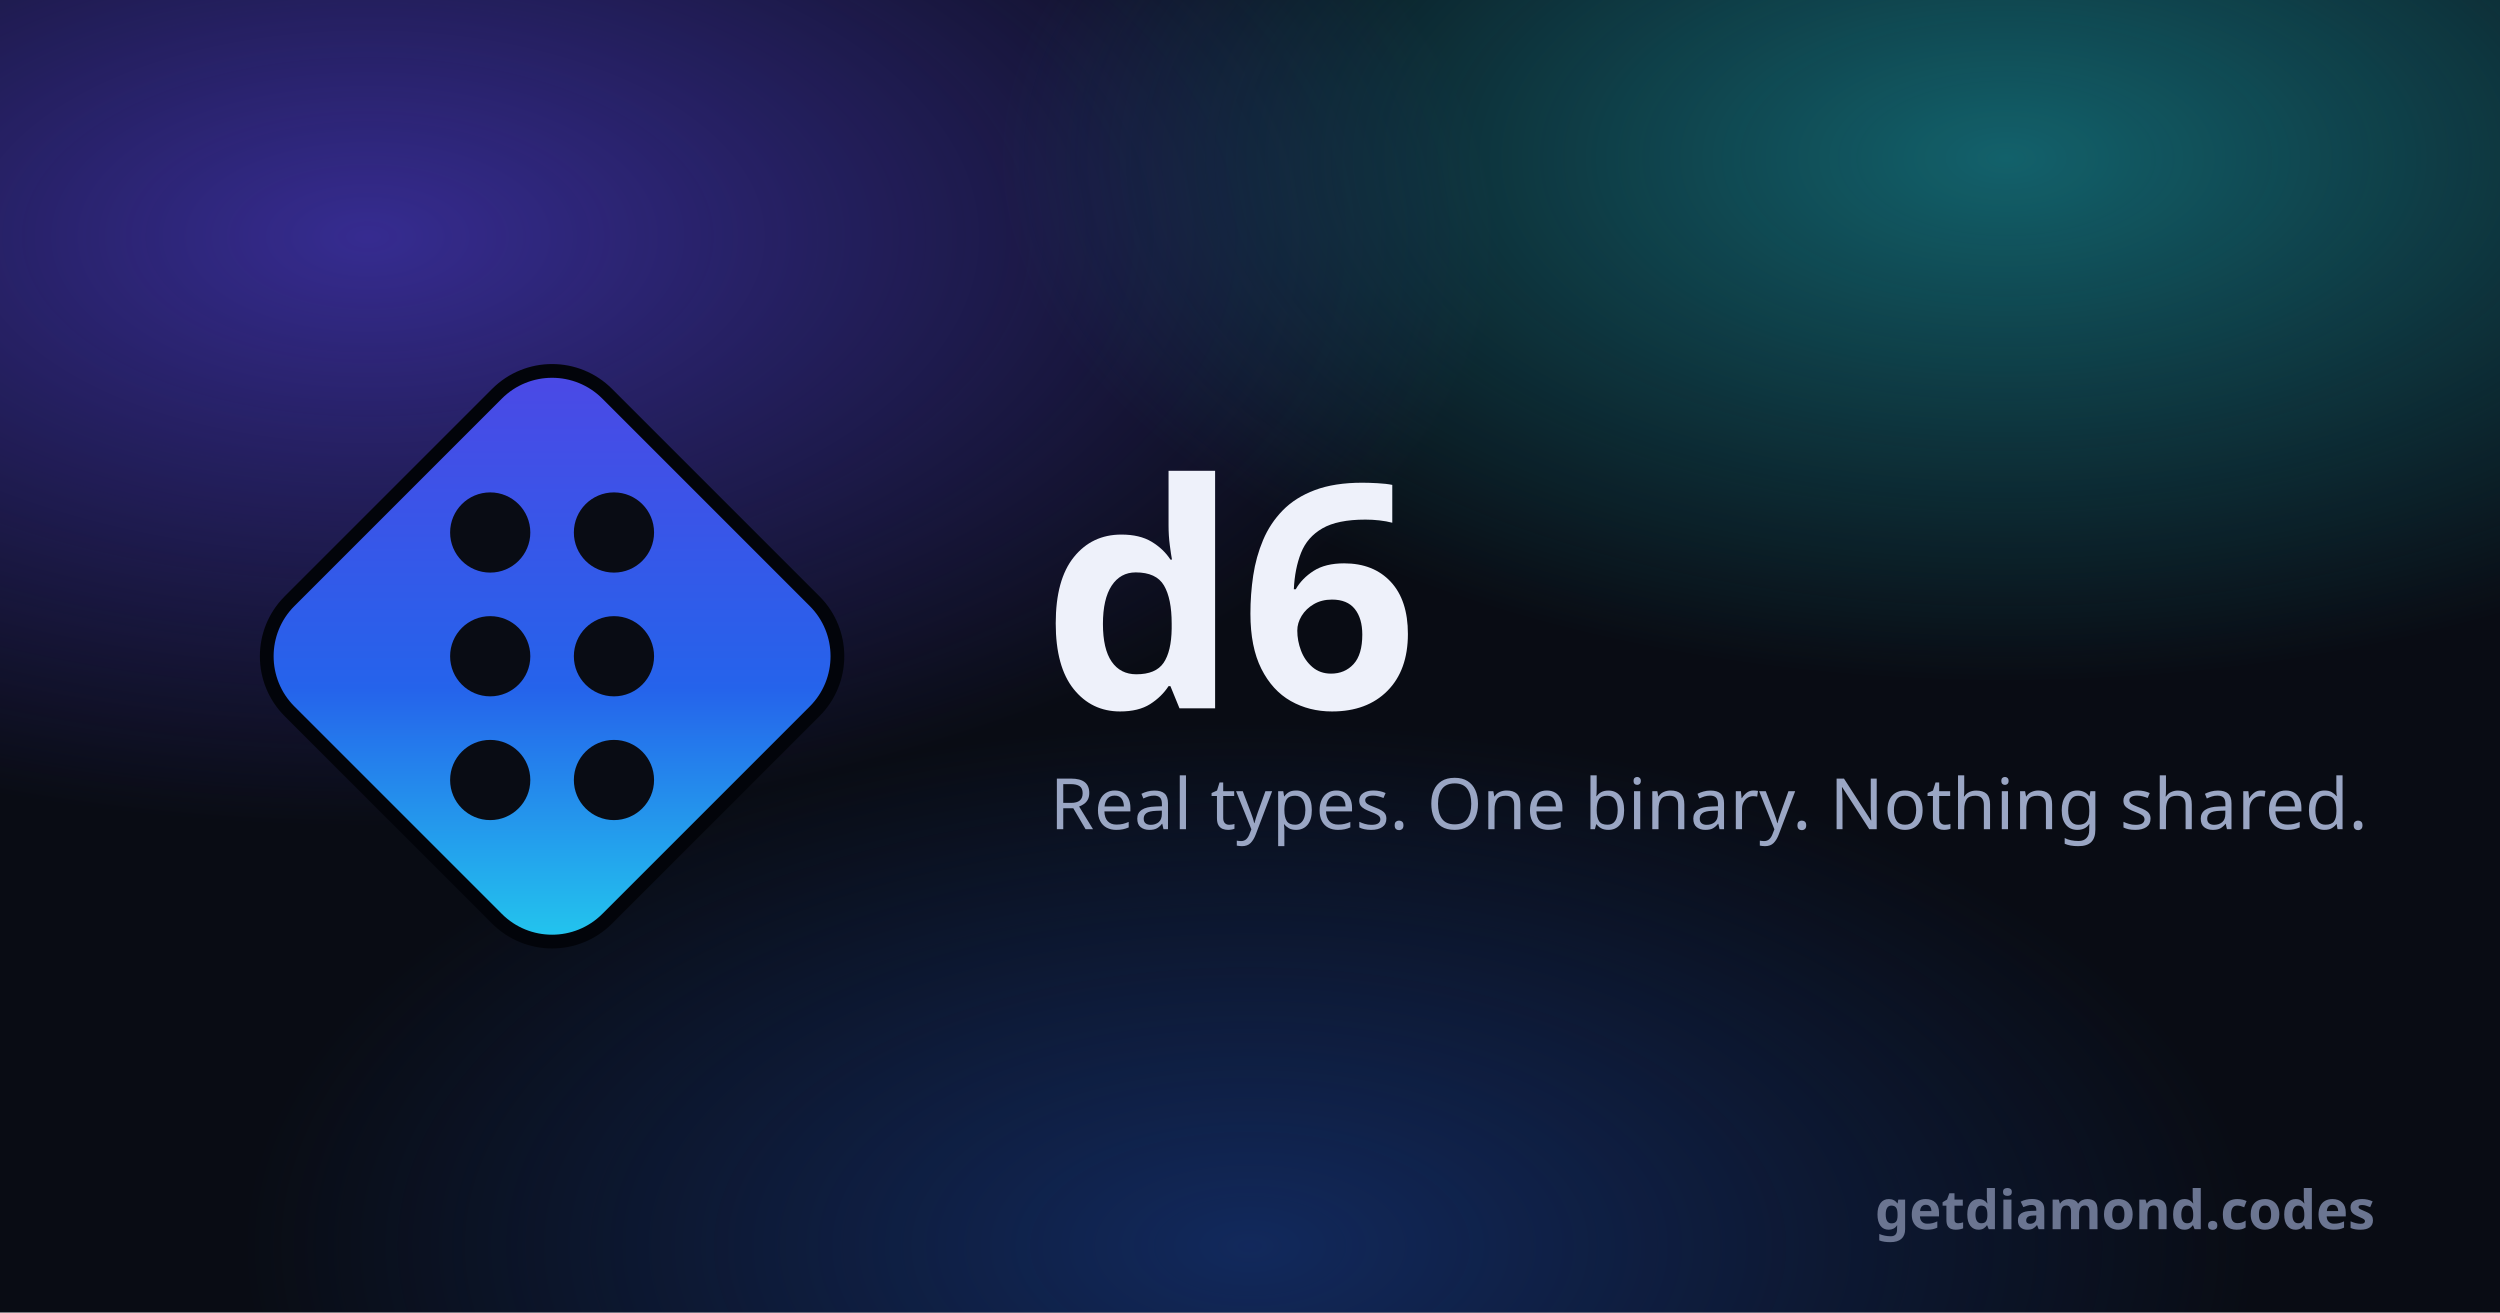
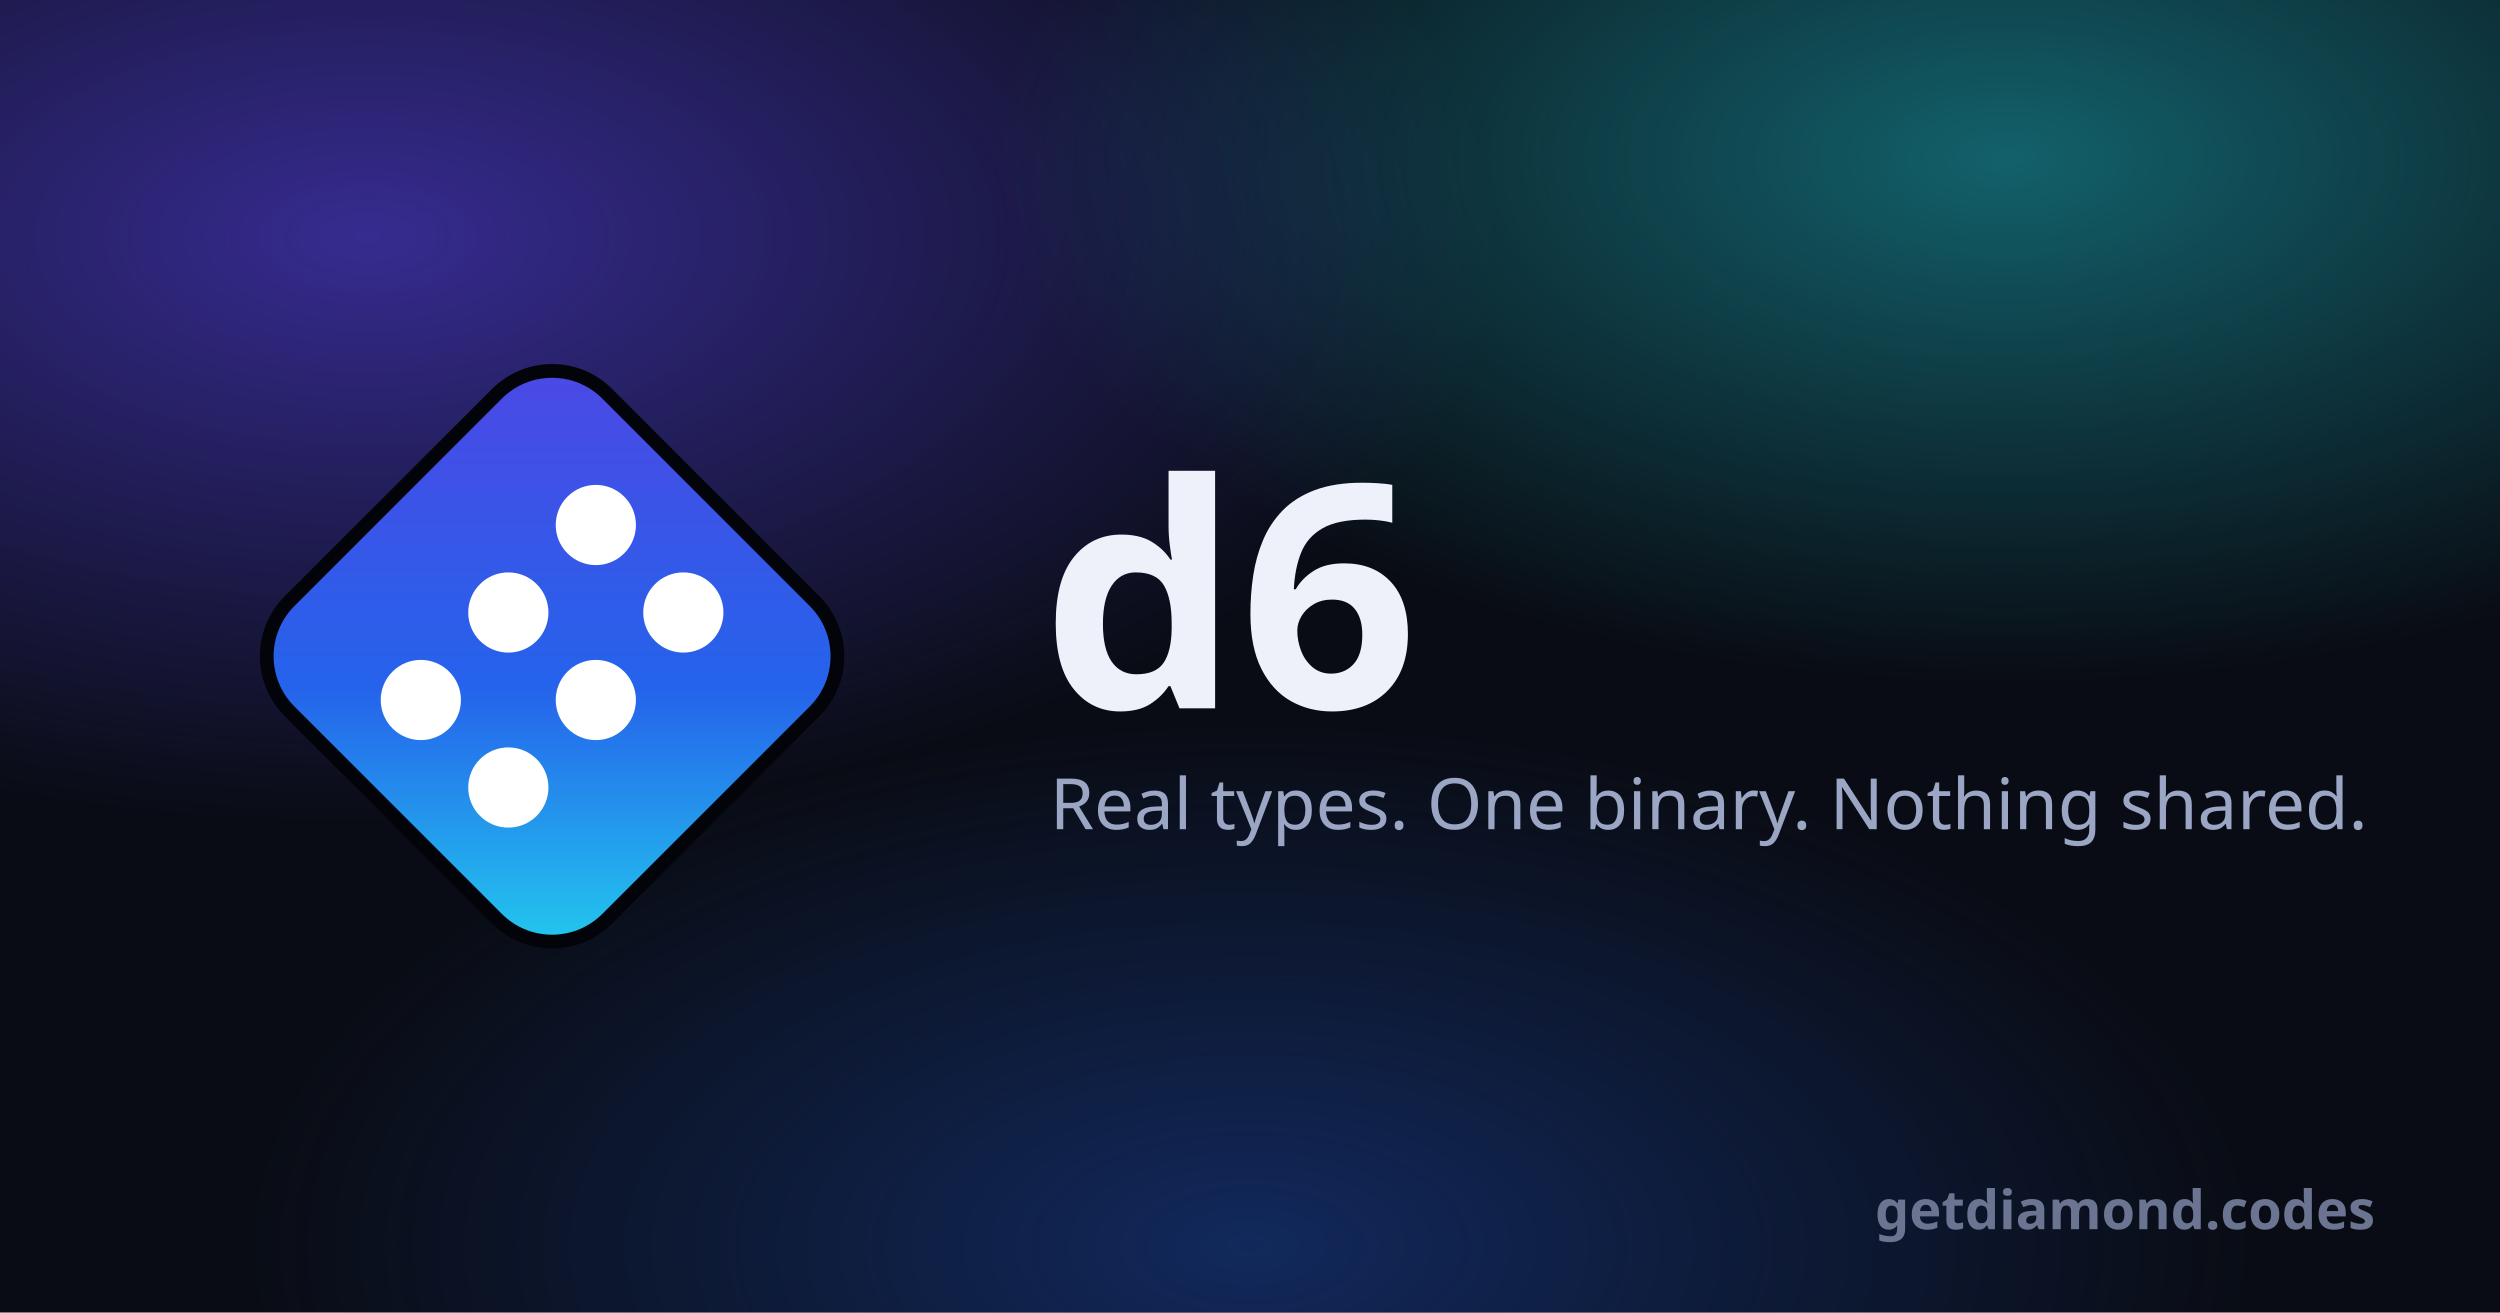
<svg xmlns="http://www.w3.org/2000/svg" width="1200" height="630" viewBox="0 0 1200 630">
  <defs>
    <radialGradient id="g1" cx="15%" cy="18%" r="45%">
      <stop offset="0%" stop-color="#3b2f9e" stop-opacity="0.9" />
      <stop offset="100%" stop-color="#3b2f9e" stop-opacity="0" />
    </radialGradient>
    <radialGradient id="g2" cx="80%" cy="12%" r="40%">
      <stop offset="0%" stop-color="#14707a" stop-opacity="0.85" />
      <stop offset="100%" stop-color="#14707a" stop-opacity="0" />
    </radialGradient>
    <radialGradient id="g3" cx="50%" cy="95%" r="40%">
      <stop offset="0%" stop-color="#14306e" stop-opacity="0.8" />
      <stop offset="100%" stop-color="#14306e" stop-opacity="0" />
    </radialGradient>
    <linearGradient id="die" x1="0%" y1="0%" x2="100%" y2="100%">
      <stop offset="0%" stop-color="#4f46e5" />
      <stop offset="55%" stop-color="#2563eb" />
      <stop offset="100%" stop-color="#22d3ee" />
    </linearGradient>
  </defs>
  <rect width="1200" height="630" fill="#090c14" />
  <rect width="1200" height="630" fill="url(#g1)" />
  <rect width="1200" height="630" fill="url(#g2)" />
  <rect width="1200" height="630" fill="url(#g3)" />
  <g transform="translate(265 315) scale(11) translate(-16 -16)">
    <rect x="6.2" y="6.2" width="19.6" height="19.6" rx="3.4" transform="rotate(45 16 16)" fill="url(#die)" stroke="#02040a" stroke-width="0.6" />
-     <g fill="#090c14">
+     <g fill="#ffffff" transform="rotate(45 16 16)">
      <circle cx="13.3" cy="10.6" r="1.75" />
      <circle cx="18.7" cy="10.6" r="1.75" />
      <circle cx="13.3" cy="16" r="1.75" />
      <circle cx="18.7" cy="16" r="1.75" />
      <circle cx="13.3" cy="21.4" r="1.75" />
      <circle cx="18.7" cy="21.4" r="1.75" />
    </g>
  </g>
  <text x="500" y="340" font-family="Noto Sans" font-weight="700" font-size="150" fill="#eef1fa">d6</text>
  <text x="504" y="398" font-family="Noto Sans" font-size="34" fill="#9aa6c4">Real types. One binary. Nothing shared.</text>
  <text x="1140" y="590" text-anchor="end" font-family="Noto Sans" font-weight="600" font-size="26" fill="#6b7591">getdiamond.codes</text>
</svg>
